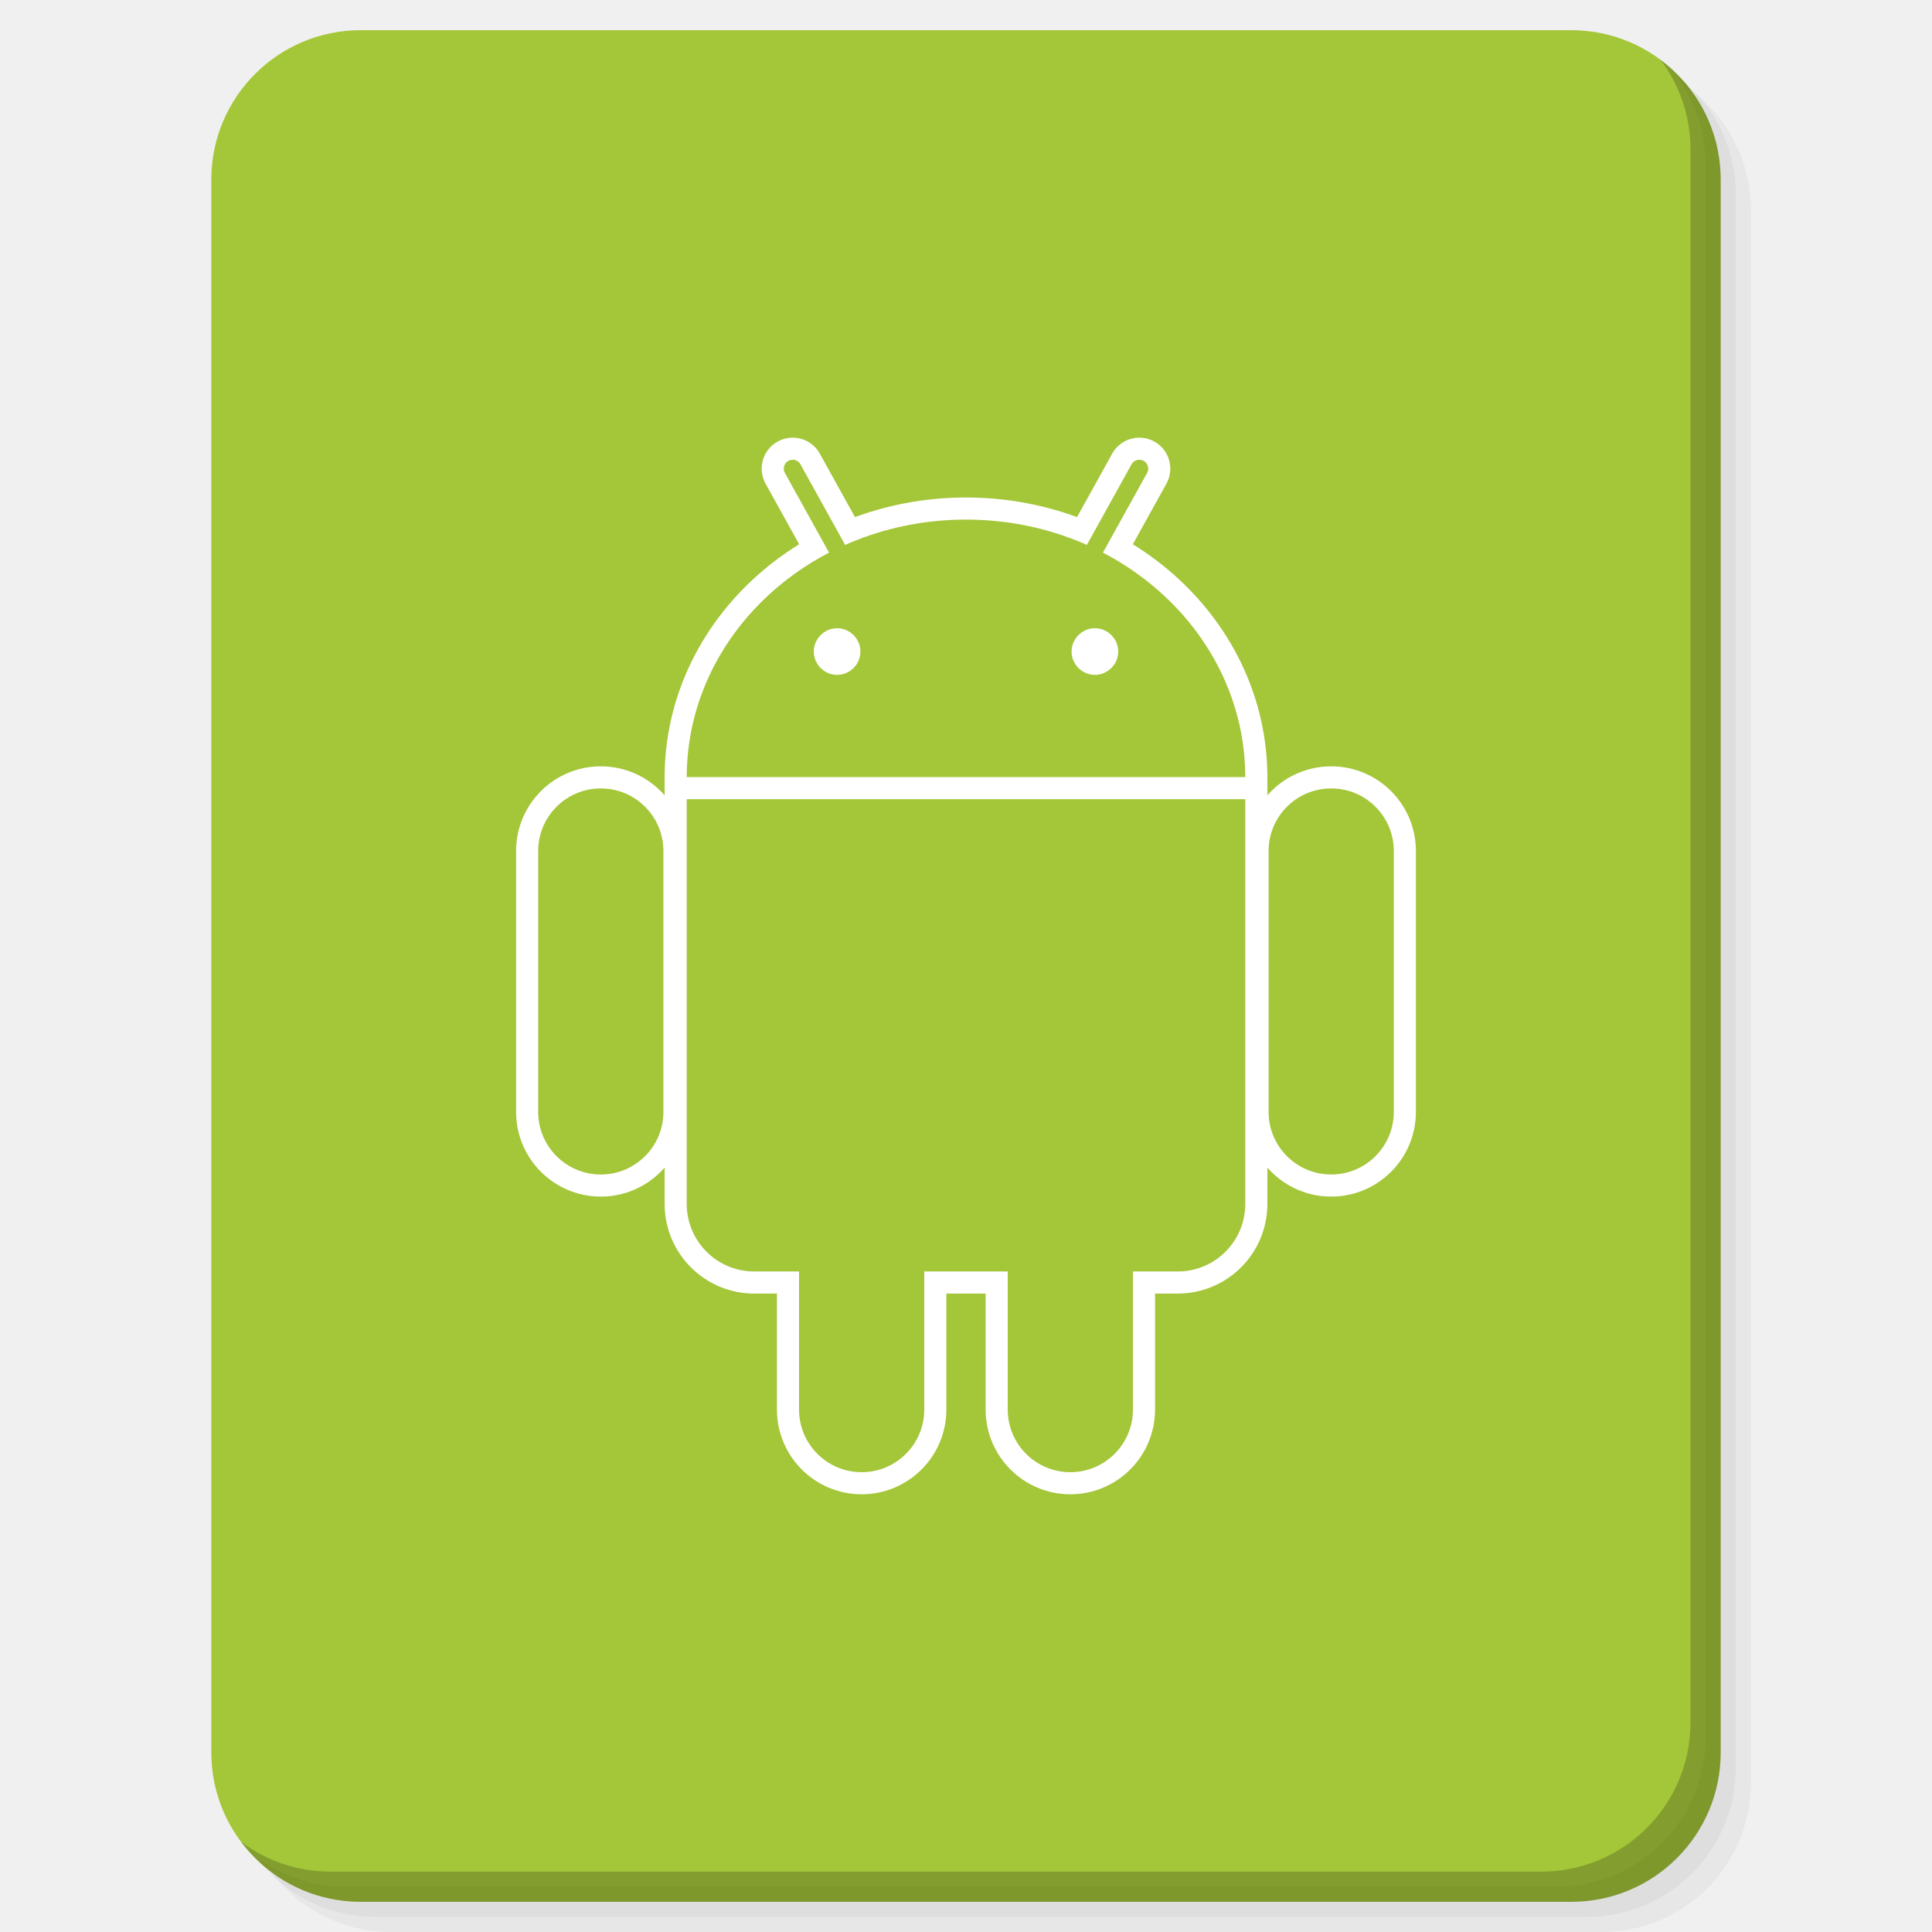
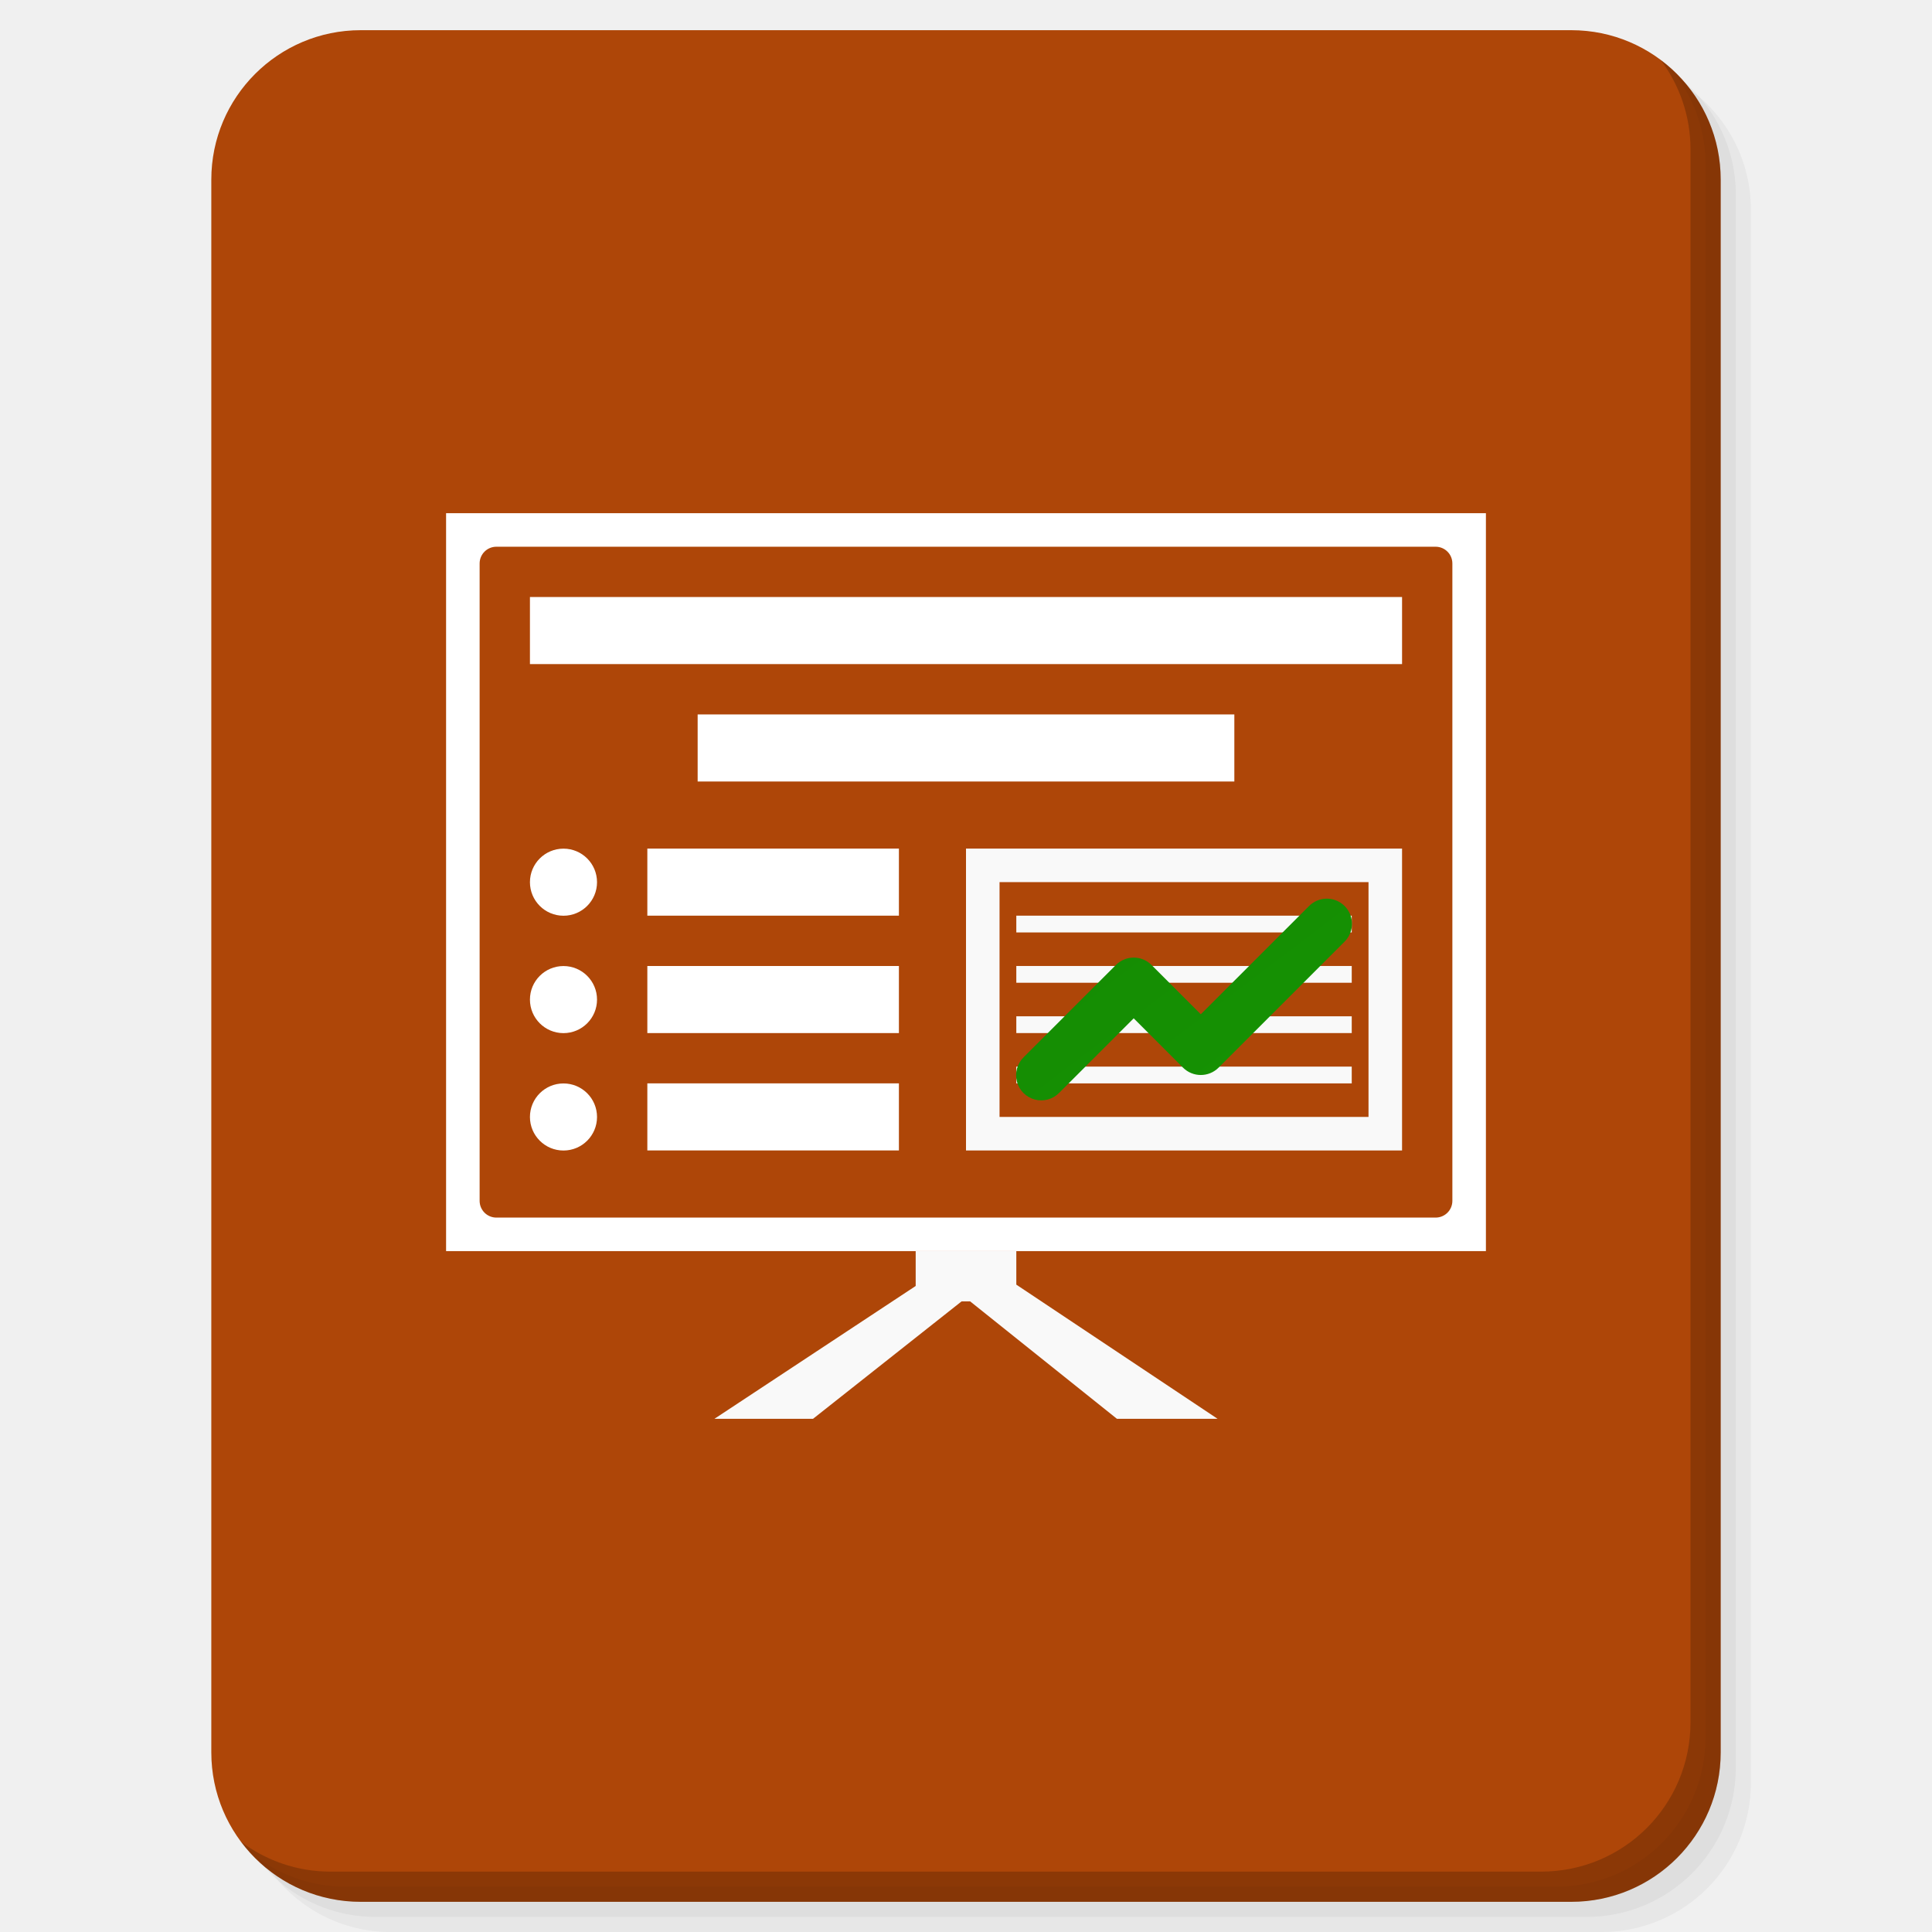
<svg xmlns="http://www.w3.org/2000/svg" xmlns:xlink="http://www.w3.org/1999/xlink" version="1.1" id="Layer_1" x="0px" y="0px" viewBox="0 0 256 256" enable-background="new 0 0 256 256" xml:space="preserve">
  <defs id="defs251">
    <clipPath id="b">
      <use width="100%" overflow="visible" xlink:href="#a" height="100%" id="use5" />
    </clipPath>
    <linearGradient x1="29.337" x2="81.837" y1="75.021" gradientUnits="userSpaceOnUse" y2="44.354" id="c">
      <stop id="stop10" offset="0" stop-opacity=".6" stop-color="#A52714" />
      <stop id="stop12" offset=".66" stop-opacity="0" stop-color="#A52714" />
    </linearGradient>
    <clipPath id="clipPath1232">
      <use width="100%" overflow="visible" xlink:href="#a" height="100%" id="use1230" />
    </clipPath>
    <clipPath id="clipPath1236">
      <use width="100%" overflow="visible" xlink:href="#a" height="100%" id="use1234" />
    </clipPath>
    <linearGradient x1="110.87" x2="52.538" y1="164.5" gradientUnits="userSpaceOnUse" y2="130.33" id="d">
      <stop id="stop23" offset="0" stop-opacity=".4" stop-color="#055524" />
      <stop id="stop25" offset=".33" stop-opacity="0" stop-color="#055524" />
    </linearGradient>
    <clipPath id="clipPath1244">
      <use width="100%" overflow="visible" xlink:href="#a" height="100%" id="use1242" />
    </clipPath>
    <clipPath id="clipPath1248">
      <use width="100%" overflow="visible" xlink:href="#a" height="100%" id="use1246" />
    </clipPath>
    <clipPath id="f">
      <use y="0" x="0" style="overflow:visible" id="use37" height="100%" xlink:href="#e" overflow="visible" width="100%" />
    </clipPath>
    <linearGradient x1="121.86" x2="136.55" y1="49.804" gradientUnits="userSpaceOnUse" y2="114.13" id="g">
      <stop id="stop42" offset="0" stop-opacity=".3" stop-color="#EA6100" />
      <stop id="stop44" offset=".66" stop-opacity="0" stop-color="#EA6100" />
    </linearGradient>
    <clipPath id="clipPath1258">
      <use width="100%" overflow="visible" xlink:href="#a" height="100%" id="use1256" />
    </clipPath>
    <clipPath id="clipPath1269">
      <use width="100%" overflow="visible" xlink:href="#a" height="100%" id="use1267" />
    </clipPath>
    <clipPath id="j">
      <use y="0" x="0" style="overflow:visible" id="use62" height="100%" xlink:href="#i" overflow="visible" width="100%" />
    </clipPath>
    <radialGradient id="l" gradientUnits="userSpaceOnUse" cy="55.948" cx="668.18" gradientTransform="translate(-576)" r="84.078">
      <stop stop-color="#3E2723" stop-opacity=".2" offset="0" id="stop73" />
      <stop stop-color="#3E2723" stop-opacity="0" offset="1" id="stop75" />
    </radialGradient>
    <clipPath id="clipPath1285">
      <use width="100%" overflow="visible" xlink:href="#a" height="100%" id="use1283" />
    </clipPath>
    <clipPath id="clipPath1289">
      <use width="100%" overflow="visible" xlink:href="#a" height="100%" id="use1287" />
    </clipPath>
    <clipPath id="n">
      <use y="0" x="0" style="overflow:visible" id="use83" height="100%" xlink:href="#m" overflow="visible" width="100%" />
    </clipPath>
    <radialGradient id="p" gradientUnits="userSpaceOnUse" cy="48.52" cx="597.88" gradientTransform="translate(-576)" r="78.044">
      <stop stop-color="#3E2723" stop-opacity=".2" offset="0" id="stop94" />
      <stop stop-color="#3E2723" stop-opacity="0" offset="1" id="stop96" />
    </radialGradient>
    <clipPath id="clipPath1305">
      <use width="100%" overflow="visible" xlink:href="#a" height="100%" id="use1303" />
    </clipPath>
    <radialGradient id="q" gradientUnits="userSpaceOnUse" cy="96.138" cx="671.84" gradientTransform="translate(-576)" r="87.87">
      <stop stop-color="#263238" stop-opacity=".2" offset="0" id="stop101" />
      <stop stop-color="#263238" stop-opacity="0" offset="1" id="stop103" />
    </radialGradient>
    <clipPath id="clipPath1312">
      <use width="100%" overflow="visible" xlink:href="#a" height="100%" id="use1310" />
    </clipPath>
    <clipPath id="clipPath1316">
      <use width="100%" overflow="visible" xlink:href="#a" height="100%" id="use1314" />
    </clipPath>
    <clipPath id="clipPath1320">
      <use width="100%" overflow="visible" xlink:href="#a" height="100%" id="use1318" />
    </clipPath>
    <clipPath id="clipPath1324">
      <use width="100%" overflow="visible" xlink:href="#a" height="100%" id="use1322" />
    </clipPath>
    <path d="m 8,184 h 83.77 l 38.88,-38.88 V 116 H 61.36 L 8,24.48 Z" id="e" />
    <path d="m 96,56 34.65,60 -38.88,68 H 184 V 56 Z" id="i" />
    <path d="M 21.97,8 V 48.34 L 61.36,116 96,56 h 88 V 8 Z" id="m" />
    <clipPath id="b-1">
      <use width="100%" overflow="visible" xlink:href="#a" height="100%" id="use5-7" />
    </clipPath>
    <clipPath id="clipPath1232-2">
      <use width="100%" overflow="visible" xlink:href="#a" height="100%" id="use1230-2" />
    </clipPath>
    <clipPath id="clipPath1236-6">
      <use width="100%" overflow="visible" xlink:href="#a" height="100%" id="use1234-1" />
    </clipPath>
    <clipPath id="clipPath1244-1">
      <use width="100%" overflow="visible" xlink:href="#a" height="100%" id="use1242-5" />
    </clipPath>
    <clipPath id="clipPath1248-9">
      <use width="100%" overflow="visible" xlink:href="#a" height="100%" id="use1246-4" />
    </clipPath>
    <clipPath id="f-9">
      <use y="0" x="0" style="overflow:visible" id="use37-0" height="100%" xlink:href="#e-8" overflow="visible" width="100%" />
    </clipPath>
    <clipPath id="clipPath1258-7">
      <use width="100%" overflow="visible" xlink:href="#a" height="100%" id="use1256-7" />
    </clipPath>
    <clipPath id="clipPath1269-1">
      <use width="100%" overflow="visible" xlink:href="#a" height="100%" id="use1267-1" />
    </clipPath>
    <clipPath id="j-5">
      <use y="0" x="0" style="overflow:visible" id="use62-9" height="100%" xlink:href="#i-5" overflow="visible" width="100%" />
    </clipPath>
    <radialGradient id="l-7" gradientUnits="userSpaceOnUse" cy="55.948" cx="668.18" gradientTransform="translate(-576)" r="84.078">
      <stop stop-color="#3E2723" stop-opacity=".2" offset="0" id="stop73-7" />
      <stop stop-color="#3E2723" stop-opacity="0" offset="1" id="stop75-6" />
    </radialGradient>
    <clipPath id="clipPath1285-7">
      <use width="100%" overflow="visible" xlink:href="#a" height="100%" id="use1283-3" />
    </clipPath>
    <clipPath id="clipPath1289-6">
      <use width="100%" overflow="visible" xlink:href="#a" height="100%" id="use1287-5" />
    </clipPath>
    <clipPath id="n-6">
      <use y="0" x="0" style="overflow:visible" id="use83-3" height="100%" xlink:href="#m-6" overflow="visible" width="100%" />
    </clipPath>
    <radialGradient id="p-9" gradientUnits="userSpaceOnUse" cy="48.52" cx="597.88" gradientTransform="translate(-576)" r="78.044">
      <stop stop-color="#3E2723" stop-opacity=".2" offset="0" id="stop94-4" />
      <stop stop-color="#3E2723" stop-opacity="0" offset="1" id="stop96-8" />
    </radialGradient>
    <clipPath id="clipPath1305-1">
      <use width="100%" overflow="visible" xlink:href="#a" height="100%" id="use1303-2" />
    </clipPath>
    <radialGradient id="q-9" gradientUnits="userSpaceOnUse" cy="96.138" cx="671.84" gradientTransform="translate(-576)" r="87.87">
      <stop stop-color="#263238" stop-opacity=".2" offset="0" id="stop101-3" />
      <stop stop-color="#263238" stop-opacity="0" offset="1" id="stop103-9" />
    </radialGradient>
    <clipPath id="clipPath1312-0">
      <use width="100%" overflow="visible" xlink:href="#a" height="100%" id="use1310-8" />
    </clipPath>
    <clipPath id="clipPath1316-8">
      <use width="100%" overflow="visible" xlink:href="#a" height="100%" id="use1314-5" />
    </clipPath>
    <clipPath id="clipPath1320-0">
      <use width="100%" overflow="visible" xlink:href="#a" height="100%" id="use1318-9" />
    </clipPath>
    <clipPath id="clipPath1324-6">
      <use width="100%" overflow="visible" xlink:href="#a" height="100%" id="use1322-3" />
    </clipPath>
    <path d="m 8,184 h 83.77 l 38.88,-38.88 V 116 H 61.36 L 8,24.48 Z" id="e-8" />
    <path d="m 96,56 34.65,60 -38.88,68 H 184 V 56 Z" id="i-5" />
    <path d="M 21.97,8 V 48.34 L 61.36,116 96,56 h 88 V 8 Z" id="m-6" />
    <radialGradient id="r" gradientUnits="userSpaceOnUse" cy="32.014" cx="34.286" gradientTransform="translate(-23.07961,-106.2699)" r="176.75">
      <stop stop-color="#fff" stop-opacity=".1" offset="0" id="stop130" />
      <stop stop-color="#fff" stop-opacity="0" offset="1" id="stop132" />
    </radialGradient>
    <clipPath id="b-0">
      <use y="0" x="0" style="overflow:visible" width="100%" overflow="visible" xlink:href="#a" height="100%" id="use5-5" />
    </clipPath>
    <clipPath id="clipPath963">
      <use y="0" x="0" style="overflow:visible" width="100%" overflow="visible" xlink:href="#a" height="100%" id="use961" />
    </clipPath>
    <clipPath id="clipPath967">
      <use y="0" x="0" style="overflow:visible" width="100%" overflow="visible" xlink:href="#a" height="100%" id="use965" />
    </clipPath>
    <radialGradient id="q-94" gradientUnits="userSpaceOnUse" cy="96.138" cx="671.84" gradientTransform="translate(-576)" r="87.87">
      <stop stop-color="#263238" stop-opacity=".2" offset="0" id="stop101-6" />
      <stop stop-color="#263238" stop-opacity="0" offset="1" id="stop103-92" />
    </radialGradient>
    <clipPath id="clipPath974">
      <use y="0" x="0" style="overflow:visible" width="100%" overflow="visible" xlink:href="#a" height="100%" id="use972" />
    </clipPath>
    <radialGradient id="p-2" gradientUnits="userSpaceOnUse" cy="48.52" cx="597.88" gradientTransform="translate(-576)" r="78.044">
      <stop stop-color="#3E2723" stop-opacity=".2" offset="0" id="stop94-47" />
      <stop stop-color="#3E2723" stop-opacity="0" offset="1" id="stop96-7" />
    </radialGradient>
    <clipPath id="clipPath981">
      <use y="0" x="0" style="overflow:visible" width="100%" overflow="visible" xlink:href="#a" height="100%" id="use979" />
    </clipPath>
    <clipPath id="clipPath985">
      <use y="0" x="0" style="overflow:visible" width="100%" overflow="visible" xlink:href="#a" height="100%" id="use983" />
    </clipPath>
    <clipPath id="n-5">
      <use width="100%" overflow="visible" xlink:href="#m-0" height="100%" id="use83-4" style="overflow:visible" x="0" y="0" />
    </clipPath>
    <radialGradient id="l-2" gradientUnits="userSpaceOnUse" cy="55.948" cx="668.18" gradientTransform="translate(-576)" r="84.078">
      <stop stop-color="#3E2723" stop-opacity=".2" offset="0" id="stop73-8" />
      <stop stop-color="#3E2723" stop-opacity="0" offset="1" id="stop75-9" />
    </radialGradient>
    <clipPath id="clipPath997">
      <use y="0" x="0" style="overflow:visible" width="100%" overflow="visible" xlink:href="#a" height="100%" id="use995" />
    </clipPath>
    <clipPath id="clipPath1001">
      <use y="0" x="0" style="overflow:visible" width="100%" overflow="visible" xlink:href="#a" height="100%" id="use999" />
    </clipPath>
    <clipPath id="j-3">
      <use width="100%" overflow="visible" xlink:href="#i-1" height="100%" id="use62-6" style="overflow:visible" x="0" y="0" />
    </clipPath>
    <clipPath id="clipPath1010">
      <use y="0" x="0" style="overflow:visible" width="100%" overflow="visible" xlink:href="#a" height="100%" id="use1008" />
    </clipPath>
    <clipPath id="clipPath1017">
      <use y="0" x="0" style="overflow:visible" width="100%" overflow="visible" xlink:href="#a" height="100%" id="use1015" />
    </clipPath>
    <clipPath id="f-0">
      <use width="100%" overflow="visible" xlink:href="#e-1" height="100%" id="use37-5" style="overflow:visible" x="0" y="0" />
    </clipPath>
    <clipPath id="clipPath1029">
      <use y="0" x="0" style="overflow:visible" width="100%" overflow="visible" xlink:href="#a" height="100%" id="use1027" />
    </clipPath>
    <clipPath id="clipPath1033">
      <use y="0" x="0" style="overflow:visible" width="100%" overflow="visible" xlink:href="#a" height="100%" id="use1031" />
    </clipPath>
    <clipPath id="clipPath1043">
      <use y="0" x="0" style="overflow:visible" width="100%" overflow="visible" xlink:href="#a" height="100%" id="use1041" />
    </clipPath>
    <clipPath id="clipPath1047">
      <use y="0" x="0" style="overflow:visible" width="100%" overflow="visible" xlink:href="#a" height="100%" id="use1045" />
    </clipPath>
    <path id="e-1" d="m 8,184 h 83.77 l 38.88,-38.88 V 116 H 61.36 L 8,24.48 Z" />
    <path id="i-1" d="m 96,56 34.65,60 -38.88,68 H 184 V 56 Z" />
    <path id="m-0" d="M 21.97,8 V 48.34 L 61.36,116 96,56 h 88 V 8 Z" />
    <circle r="88" cx="96" cy="96" id="a" />
    <path d="m8 184h83.77l38.88-38.88v-29.12h-69.29l-53.36-91.52z" id="e-6" />
    <path d="m96 56l34.65 60-38.88 68h92.23v-128z" id="i-2" />
    <path d="m21.97 8v40.34l39.39 67.66 34.64-60h88v-48z" id="m-8" />
    <defs id="defs1820">
      <path d="M 21.97,8 V 48.34 L 61.36,116 96,56 h 88 V 8 Z" id="path1928" />
    </defs>
    <clipPath id="n-7">
      <use id="use1822" height="100%" xlink:href="#m-8" overflow="visible" width="100%" style="overflow:visible" x="0" y="0" />
    </clipPath>
    <defs id="defs1799">
      <path d="m 96,56 34.65,60 -38.88,68 H 184 V 56 Z" id="path1918" />
    </defs>
    <clipPath id="j-6">
      <use id="use1801" height="100%" xlink:href="#i-2" overflow="visible" width="100%" style="overflow:visible" x="0" y="0" />
    </clipPath>
    <defs id="defs1774">
      <path d="m 8,184 h 83.77 l 38.88,-38.88 V 116 H 61.36 L 8,24.48 Z" id="path1902" />
    </defs>
    <clipPath id="f-06">
      <use id="use1776" height="100%" xlink:href="#e-6" overflow="visible" width="100%" style="overflow:visible" x="0" y="0" />
    </clipPath>
    <linearGradient x1="110.87" x2="52.538" y1="164.5" gradientUnits="userSpaceOnUse" y2="130.33" id="linearGradient1897">
      <stop id="stop1762" offset="0" stop-opacity=".4" stop-color="#055524" />
      <stop id="stop1764" offset=".33" stop-opacity="0" stop-color="#055524" />
    </linearGradient>
    <linearGradient x1="29.337" x2="81.837" y1="75.021" gradientUnits="userSpaceOnUse" y2="44.354" id="linearGradient1889">
      <stop id="stop1749" offset="0" stop-opacity=".6" stop-color="#A52714" />
      <stop id="stop1751" offset=".66" stop-opacity="0" stop-color="#A52714" />
    </linearGradient>
    <linearGradient id="linearGradient1910" y2="114.13" gradientUnits="userSpaceOnUse" y1="49.804" x2="136.55" x1="121.86">
      <stop stop-color="#EA6100" stop-opacity=".3" offset="0" id="stop1781" />
      <stop stop-color="#EA6100" stop-opacity="0" offset=".66" id="stop1783" />
    </linearGradient>
    <clipPath id="b-3">
      <use y="0" x="0" style="overflow:visible" width="100%" overflow="visible" xlink:href="#a" height="100%" id="use5-1" />
    </clipPath>
    <clipPath id="clipPath1024">
      <use y="0" x="0" style="overflow:visible" width="100%" overflow="visible" xlink:href="#a" height="100%" id="use1022" />
    </clipPath>
    <clipPath id="clipPath1028">
      <use y="0" x="0" style="overflow:visible" width="100%" overflow="visible" xlink:href="#a" height="100%" id="use1026" />
    </clipPath>
    <clipPath id="clipPath1035">
      <use y="0" x="0" style="overflow:visible" width="100%" overflow="visible" xlink:href="#a" height="100%" id="use1033" />
    </clipPath>
    <clipPath id="clipPath1039">
      <use y="0" x="0" style="overflow:visible" width="100%" overflow="visible" xlink:href="#a" height="100%" id="use1037" />
    </clipPath>
    <clipPath id="f-6">
      <use y="0" x="0" style="overflow:visible" id="use37-8" height="100%" xlink:href="#e-61" overflow="visible" width="100%" />
    </clipPath>
    <clipPath id="clipPath1048">
      <use y="0" x="0" style="overflow:visible" width="100%" overflow="visible" xlink:href="#a" height="100%" id="use1046" />
    </clipPath>
    <clipPath id="clipPath1058">
      <use y="0" x="0" style="overflow:visible" width="100%" overflow="visible" xlink:href="#a" height="100%" id="use1056" />
    </clipPath>
    <clipPath id="j-66">
      <use y="0" x="0" style="overflow:visible" id="use62-4" height="100%" xlink:href="#i-59" overflow="visible" width="100%" />
    </clipPath>
    <radialGradient id="l-9" gradientUnits="userSpaceOnUse" cy="55.948" cx="668.18" gradientTransform="translate(-576)" r="84.078">
      <stop stop-color="#3E2723" stop-opacity=".2" offset="0" id="stop73-5" />
      <stop stop-color="#3E2723" stop-opacity="0" offset="1" id="stop75-0" />
    </radialGradient>
    <clipPath id="clipPath1073">
      <use y="0" x="0" style="overflow:visible" width="100%" overflow="visible" xlink:href="#a" height="100%" id="use1071" />
    </clipPath>
    <clipPath id="clipPath1077">
      <use y="0" x="0" style="overflow:visible" width="100%" overflow="visible" xlink:href="#a" height="100%" id="use1075" />
    </clipPath>
    <clipPath id="n-4">
      <use y="0" x="0" style="overflow:visible" id="use83-8" height="100%" xlink:href="#m-4" overflow="visible" width="100%" />
    </clipPath>
    <radialGradient id="p-7" gradientUnits="userSpaceOnUse" cy="48.52" cx="597.88" gradientTransform="translate(-576)" r="78.044">
      <stop stop-color="#3E2723" stop-opacity=".2" offset="0" id="stop94-1" />
      <stop stop-color="#3E2723" stop-opacity="0" offset="1" id="stop96-72" />
    </radialGradient>
    <clipPath id="clipPath1092">
      <use y="0" x="0" style="overflow:visible" width="100%" overflow="visible" xlink:href="#a" height="100%" id="use1090" />
    </clipPath>
    <radialGradient id="q-7" gradientUnits="userSpaceOnUse" cy="96.138" cx="671.84" gradientTransform="translate(-576)" r="87.87">
      <stop stop-color="#263238" stop-opacity=".2" offset="0" id="stop101-2" />
      <stop stop-color="#263238" stop-opacity="0" offset="1" id="stop103-2" />
    </radialGradient>
    <clipPath id="clipPath1099">
      <use y="0" x="0" style="overflow:visible" width="100%" overflow="visible" xlink:href="#a" height="100%" id="use1097" />
    </clipPath>
    <clipPath id="clipPath1103">
      <use y="0" x="0" style="overflow:visible" width="100%" overflow="visible" xlink:href="#a" height="100%" id="use1101" />
    </clipPath>
    <clipPath id="clipPath1107">
      <use y="0" x="0" style="overflow:visible" width="100%" overflow="visible" xlink:href="#a" height="100%" id="use1105" />
    </clipPath>
    <clipPath id="clipPath1111">
      <use y="0" x="0" style="overflow:visible" width="100%" overflow="visible" xlink:href="#a" height="100%" id="use1109" />
    </clipPath>
    <radialGradient id="r-6" gradientUnits="userSpaceOnUse" cy="32.014" cx="34.286" gradientTransform="translate(-7,-7)" r="176.75">
      <stop stop-color="#fff" stop-opacity=".1" offset="0" id="stop130-1" />
      <stop stop-color="#fff" stop-opacity="0" offset="1" id="stop132-0" />
    </radialGradient>
    <path d="m 8,184 h 83.77 l 38.88,-38.88 V 116 H 61.36 L 8,24.48 Z" id="e-61" />
    <path d="m 96,56 34.65,60 -38.88,68 H 184 V 56 Z" id="i-59" />
    <path d="M 21.97,8 V 48.34 L 61.36,116 96,56 h 88 V 8 Z" id="m-4" />
    <clipPath id="b-9">
      <use y="0" x="0" style="overflow:visible" width="100%" overflow="visible" xlink:href="#a" height="100%" id="use5-0" />
    </clipPath>
    <clipPath id="clipPath1024-7">
      <use y="0" x="0" style="overflow:visible" width="100%" overflow="visible" xlink:href="#a" height="100%" id="use1022-7" />
    </clipPath>
    <clipPath id="clipPath1028-1">
      <use y="0" x="0" style="overflow:visible" width="100%" overflow="visible" xlink:href="#a" height="100%" id="use1026-1" />
    </clipPath>
    <clipPath id="clipPath1035-7">
      <use y="0" x="0" style="overflow:visible" width="100%" overflow="visible" xlink:href="#a" height="100%" id="use1033-7" />
    </clipPath>
    <clipPath id="clipPath1039-6">
      <use y="0" x="0" style="overflow:visible" width="100%" overflow="visible" xlink:href="#a" height="100%" id="use1037-7" />
    </clipPath>
    <clipPath id="f-3">
      <use y="0" x="0" style="overflow:visible" id="use37-6" height="100%" xlink:href="#e-9" overflow="visible" width="100%" />
    </clipPath>
    <clipPath id="clipPath1048-3">
      <use y="0" x="0" style="overflow:visible" width="100%" overflow="visible" xlink:href="#a" height="100%" id="use1046-9" />
    </clipPath>
    <clipPath id="clipPath1058-4">
      <use y="0" x="0" style="overflow:visible" width="100%" overflow="visible" xlink:href="#a" height="100%" id="use1056-8" />
    </clipPath>
    <clipPath id="j-1">
      <use y="0" x="0" style="overflow:visible" id="use62-2" height="100%" xlink:href="#i-6" overflow="visible" width="100%" />
    </clipPath>
    <radialGradient id="l-93" gradientUnits="userSpaceOnUse" cy="55.948" cx="668.18" gradientTransform="translate(-576)" r="84.078">
      <stop stop-color="#3E2723" stop-opacity=".2" offset="0" id="stop73-9" />
      <stop stop-color="#3E2723" stop-opacity="0" offset="1" id="stop75-08" />
    </radialGradient>
    <clipPath id="clipPath1073-8">
      <use y="0" x="0" style="overflow:visible" width="100%" overflow="visible" xlink:href="#a" height="100%" id="use1071-5" />
    </clipPath>
    <clipPath id="clipPath1077-0">
      <use y="0" x="0" style="overflow:visible" width="100%" overflow="visible" xlink:href="#a" height="100%" id="use1075-9" />
    </clipPath>
    <clipPath id="n-63">
      <use y="0" x="0" style="overflow:visible" id="use83-85" height="100%" xlink:href="#m-2" overflow="visible" width="100%" />
    </clipPath>
    <radialGradient id="p-6" gradientUnits="userSpaceOnUse" cy="48.52" cx="597.88" gradientTransform="translate(-576)" r="78.044">
      <stop stop-color="#3E2723" stop-opacity=".2" offset="0" id="stop94-11" />
      <stop stop-color="#3E2723" stop-opacity="0" offset="1" id="stop96-5" />
    </radialGradient>
    <clipPath id="clipPath1092-9">
      <use y="0" x="0" style="overflow:visible" width="100%" overflow="visible" xlink:href="#a" height="100%" id="use1090-8" />
    </clipPath>
    <radialGradient id="q-4" gradientUnits="userSpaceOnUse" cy="96.138" cx="671.84" gradientTransform="translate(-576)" r="87.87">
      <stop stop-color="#263238" stop-opacity=".2" offset="0" id="stop101-8" />
      <stop stop-color="#263238" stop-opacity="0" offset="1" id="stop103-1" />
    </radialGradient>
    <clipPath id="clipPath1099-0">
      <use y="0" x="0" style="overflow:visible" width="100%" overflow="visible" xlink:href="#a" height="100%" id="use1097-3" />
    </clipPath>
    <clipPath id="clipPath1103-0">
      <use y="0" x="0" style="overflow:visible" width="100%" overflow="visible" xlink:href="#a" height="100%" id="use1101-4" />
    </clipPath>
    <clipPath id="clipPath1107-4">
      <use y="0" x="0" style="overflow:visible" width="100%" overflow="visible" xlink:href="#a" height="100%" id="use1105-4" />
    </clipPath>
    <clipPath id="clipPath1111-4">
      <use y="0" x="0" style="overflow:visible" width="100%" overflow="visible" xlink:href="#a" height="100%" id="use1109-7" />
    </clipPath>
    <radialGradient id="r-63" gradientUnits="userSpaceOnUse" cy="32.014" cx="34.286" gradientTransform="translate(-7,-7)" r="176.75">
      <stop stop-color="#fff" stop-opacity=".1" offset="0" id="stop130-17" />
      <stop stop-color="#fff" stop-opacity="0" offset="1" id="stop132-5" />
    </radialGradient>
    <path d="m 8,184 h 83.77 l 38.88,-38.88 V 116 H 61.36 L 8,24.48 Z" id="e-9" />
    <path d="m 96,56 34.65,60 -38.88,68 H 184 V 56 Z" id="i-6" />
    <path d="M 21.97,8 V 48.34 L 61.36,116 96,56 h 88 V 8 Z" id="m-2" />
    <filter y="-0.25" height="1.5" style="color-interpolation-filters:sRGB;" id="filter1161">
      <feGaussianBlur stdDeviation="5" result="result6" id="feGaussianBlur1151" />
      <feComposite result="result8" in="SourceGraphic" operator="atop" in2="result6" id="feComposite1153" />
      <feComposite result="result9" operator="over" in2="SourceAlpha" in="result8" id="feComposite1155" />
      <feColorMatrix values="1 0 0 0 0 0 1 0 0 0 0 0 1 0 0 0 0 0 1 0 " result="result10" id="feColorMatrix1157" />
      <feBlend in="result10" mode="normal" in2="result6" id="feBlend1159" />
    </filter>
    <filter style="color-interpolation-filters:sRGB;" id="filter1179">
      <feMorphology result="result1" in="SourceAlpha" operator="dilate" radius="3.6" id="feMorphology1167" />
      <feGaussianBlur stdDeviation="3.6" in="result1" result="result0" id="feGaussianBlur1169" />
      <feDiffuseLighting surfaceScale="-5" id="feDiffuseLighting1173">
        <feDistantLight elevation="45" azimuth="225" id="feDistantLight1171" />
      </feDiffuseLighting>
      <feComposite in2="result0" operator="in" result="result91" id="feComposite1175" />
      <feComposite in="SourceGraphic" in2="result91" id="feComposite1177" />
    </filter>
    <clipPath clipPathUnits="userSpaceOnUse" id="clipPath1201">
      <rect style="display:inline;fill:#d38d5f;fill-opacity:1;stroke:none;stroke-width:3.159;stroke-linecap:butt;stroke-linejoin:bevel;stroke-miterlimit:4;stroke-dasharray:none;stroke-opacity:1;paint-order:fill markers stroke" id="rect1203" width="200" height="240" x="-219.5" y="-92.5" ry="19.5" transform="scale(-1)" />
    </clipPath>
    <clipPath clipPathUnits="userSpaceOnUse" id="clipPath1201-3">
      <rect style="display:inline;fill:#d38d5f;fill-opacity:1;stroke:none;stroke-width:3.159;stroke-linecap:butt;stroke-linejoin:bevel;stroke-miterlimit:4;stroke-dasharray:none;stroke-opacity:1;paint-order:fill markers stroke" id="rect1203-6" width="200" height="240" x="-219.5" y="-92.5" ry="19.5" transform="scale(-1)" />
    </clipPath>
    <filter style="color-interpolation-filters:sRGB" id="filter1179-7">
      <feMorphology result="result1" in="SourceAlpha" operator="dilate" radius="3.6" id="feMorphology1167-5" />
      <feGaussianBlur stdDeviation="3.6" in="result1" result="result0" id="feGaussianBlur1169-3" />
      <feDiffuseLighting surfaceScale="-5" id="feDiffuseLighting1173-5">
        <feDistantLight elevation="45" azimuth="225" id="feDistantLight1171-6" />
      </feDiffuseLighting>
      <feComposite in2="result0" operator="in" result="result91" id="feComposite1175-2" />
      <feComposite in="SourceGraphic" in2="result91" id="feComposite1177-9" />
    </filter>
    <clipPath clipPathUnits="userSpaceOnUse" id="clipPath1201-3-3">
      <rect style="display:inline;fill:#d38d5f;fill-opacity:1;stroke:none;stroke-width:3.159;stroke-linecap:butt;stroke-linejoin:bevel;stroke-miterlimit:4;stroke-dasharray:none;stroke-opacity:1;paint-order:fill markers stroke" id="rect1203-6-6" width="200" height="240" x="-219.5" y="-92.5" ry="19.5" transform="scale(-1)" />
    </clipPath>
    <clipPath clipPathUnits="userSpaceOnUse" id="clipPath1201-3-36">
      <rect style="display:inline;fill:#d38d5f;fill-opacity:1;stroke:none;stroke-width:3.159;stroke-linecap:butt;stroke-linejoin:bevel;stroke-miterlimit:4;stroke-dasharray:none;stroke-opacity:1;paint-order:fill markers stroke" id="rect1203-6-7" width="200" height="240" x="-219.5" y="-92.5" ry="19.5" transform="scale(-1)" />
    </clipPath>
    <clipPath clipPathUnits="userSpaceOnUse" id="clipPath1201-3-36-3">
      <rect style="display:inline;fill:#d38d5f;fill-opacity:1;stroke:none;stroke-width:3.159;stroke-linecap:butt;stroke-linejoin:bevel;stroke-miterlimit:4;stroke-dasharray:none;stroke-opacity:1;paint-order:fill markers stroke" id="rect1203-6-7-5" width="200" height="240" x="-219.5" y="-92.5" ry="19.5" transform="scale(-1)" />
    </clipPath>
    <clipPath clipPathUnits="userSpaceOnUse" id="clipPath1201-3-6">
      <rect style="display:inline;fill:#d38d5f;fill-opacity:1;stroke:none;stroke-width:3.159;stroke-linecap:butt;stroke-linejoin:bevel;stroke-miterlimit:4;stroke-dasharray:none;stroke-opacity:1;paint-order:fill markers stroke" id="rect1203-6-2" width="200" height="240" x="-219.5" y="-92.5" ry="19.5" transform="scale(-1)" />
    </clipPath>
    <clipPath clipPathUnits="userSpaceOnUse" id="clipPath1201-36">
      <rect style="display:inline;fill:#d38d5f;fill-opacity:1;stroke:none;stroke-width:3.159;stroke-linecap:butt;stroke-linejoin:bevel;stroke-miterlimit:4;stroke-dasharray:none;stroke-opacity:1;paint-order:fill markers stroke" id="rect1203-0" width="200" height="240" x="-219.5" y="-92.5" ry="19.5" transform="scale(-1)" />
    </clipPath>
    <filter style="color-interpolation-filters:sRGB" id="filter1179-6">
      <feMorphology result="result1" in="SourceAlpha" operator="dilate" radius="3.6" id="feMorphology1167-2" />
      <feGaussianBlur stdDeviation="3.6" in="result1" result="result0" id="feGaussianBlur1169-6" />
      <feDiffuseLighting surfaceScale="-5" id="feDiffuseLighting1173-1">
        <feDistantLight elevation="45" azimuth="225" id="feDistantLight1171-8" />
      </feDiffuseLighting>
      <feComposite in2="result0" operator="in" result="result91" id="feComposite1175-7" />
      <feComposite in="SourceGraphic" in2="result91" id="feComposite1177-92" />
    </filter>
+     <linearGradient id="a-6" gradientUnits="userSpaceOnUse" x1="108.001" x2="20.001" y1="122" y2="6" gradientTransform="matrix(2.580645,0,0,2.580645,-516.5841,-67.61039)">
+       <stop offset="0" stop-color="#18a303" id="stop2-2" />
+       <stop offset="1" stop-color="#106802" id="stop4-9" />
+     </linearGradient>
+     <clipPath clipPathUnits="userSpaceOnUse" id="clipPath1201-367">
+       <rect style="display:inline;fill:#d38d5f;fill-opacity:1;stroke:none;stroke-width:3.159;stroke-linecap:butt;stroke-linejoin:bevel;stroke-miterlimit:4;stroke-dasharray:none;stroke-opacity:1;paint-order:fill markers stroke" id="rect1203-5" width="200" height="240" x="-219.5" y="-92.5" ry="19.5" transform="scale(-1)" />
+     </clipPath>
+     <filter style="color-interpolation-filters:sRGB" id="filter1179-3">
+       <feMorphology result="result1" in="SourceAlpha" operator="dilate" radius="3.6" id="feMorphology1167-56" />
+       <feGaussianBlur stdDeviation="3.6" in="result1" result="result0" id="feGaussianBlur1169-2" />
+       <feDiffuseLighting surfaceScale="-5" id="feDiffuseLighting1173-9">
+         <feDistantLight elevation="45" azimuth="225" id="feDistantLight1171-1" />
+       </feDiffuseLighting>
+       <feComposite in2="result0" operator="in" result="result91" id="feComposite1175-27" />
+       <feComposite in="SourceGraphic" in2="result91" id="feComposite1177-0" />
+     </filter>
  </defs>
  <g id="layer2" style="display:inline">
-     <rect style="display:inline;opacity:1;fill:#a4c639;fill-opacity:1;fill-rule:nonzero;stroke:none;stroke-width:0.527;stroke-linecap:butt;stroke-linejoin:bevel;stroke-miterlimit:4;stroke-dasharray:none;stroke-opacity:1;paint-order:fill markers stroke" id="rect1200-2-7" width="200" height="248" x="28" y="4" ry="19.799" />
+     <rect style="display:inline;opacity:1;fill:#ae4608;fill-opacity:1;fill-rule:nonzero;stroke:none;stroke-width:0.527;stroke-linecap:butt;stroke-linejoin:bevel;stroke-miterlimit:4;stroke-dasharray:none;stroke-opacity:1;paint-order:fill markers stroke" id="rect1200-2-7" width="200" height="248" x="28" y="4" ry="19.799" />
  </g>
  <g id="layer1" style="display:inline">
-     <g transform="matrix(0.4066484,0,0,0.4066484,128,86.33435)" id="g857">
-       <g style="fill:#a4c639" id="g17">
-         <use height="100%" width="100%" y="0" x="0" style="stroke:#ffffff;stroke-width:14.4" id="use2" xlink:href="#b-7" />
-         <use height="100%" width="100%" y="0" x="0" id="use4" transform="scale(-1,1)" xlink:href="#a-3" />
-         <g style="stroke:#ffffff;stroke-width:7.2" id="a-3">
-           <rect id="rect6" x="14" y="-86" width="13" height="86" transform="rotate(29)" rx="6.5" />
-           <rect x="-143" y="41" width="48" height="133" rx="24" id="c-6" />
-           <use height="100%" width="100%" id="use9" xlink:href="#c-6" x="85" y="97" />
-         </g>
-         <g id="b-7">
-           <ellipse cx="0" id="ellipse12" ry="84" rx="91" cy="41" />
-           <rect id="rect14" x="-91" y="20" width="182" height="182" rx="22" />
-         </g>
-       </g>
-       <g style="fill:#ffffff;stroke:#ffffff;stroke-width:7.2" id="g25">
-         <path id="path19" d="M -95,44.5 H 95" />
-         <circle cy="0" id="circle21" r="4" cx="-42" />
-         <circle cy="0" id="circle23" r="4" cx="42" />
-       </g>
+     <g style="display:inline" id="g1187" transform="matrix(0.8611422,0,0,0.8611422,432.8443,3.995518)">
+       <path id="path35" d="m -361.742,187.868 v 5.368 l -30.968,20.439 h 15.171 l 22.853,-18.065 h 1.331 l 22.581,18.065 h 15.484 l -30.968,-20.645 v -5.161 z" style="display:inline;fill:#f9f9f9;stroke-width:2.581" />
+       <path id="path37" d="M -434,74.325 V 187.873 h 160 V 74.325 Z m 7.742,5.161 h 144.516 c 1.43,0 2.581,1.151 2.581,2.581 v 98.065 c 0,1.43 -1.151,2.581 -2.581,2.581 h -144.516 c -1.43,0 -2.581,-1.151 -2.581,-2.581 V 82.067 c 0,-1.43 1.151,-2.581 2.581,-2.581 z m 5.161,7.737 v 10.323 h 134.194 V 87.223 Z m 25.806,18.065 v 10.323 h 82.581 V 105.288 Z m -7.742,20.645 v 10.323 h 38.71 v -10.323 z m -12.903,0.01 c -2.851,0 -5.161,2.311 -5.161,5.161 0,2.851 2.311,5.161 5.161,5.161 2.85,0 5.161,-2.311 5.161,-5.161 0,-2.85 -2.311,-5.161 -5.161,-5.161 z m 12.903,18.054 v 10.323 h 38.71 V 143.998 Z m -12.903,0.01 c -2.851,-1e-5 -5.161,2.311 -5.161,5.161 0,2.85 2.311,5.161 5.161,5.161 2.85,0 5.161,-2.311 5.161,-5.161 0,-2.851 -2.311,-5.161 -5.161,-5.161 z m 12.903,18.054 v 10.323 h 38.71 v -10.323 z m -12.903,0.01 c -2.851,-10e-6 -5.161,2.311 -5.161,5.161 0,2.85 2.311,5.161 5.161,5.161 2.85,0 5.161,-2.311 5.161,-5.161 0,-2.851 -2.311,-5.161 -5.161,-5.161 z" style="display:inline;fill:#ffffff;stroke-width:2.581" />
+       <path id="path41" d="m -354,125.933 v 46.452 h 67.097 v -46.452 z m 5.161,5.161 h 56.774 v 36.129 h -56.774 z m 2.581,5.161 v 2.581 h 51.613 v -2.581 z m 0,7.742 v 2.581 h 51.613 v -2.581 z m 0,7.742 v 2.581 h 51.613 v -2.581 z m 0,7.742 v 2.581 h 51.613 v -2.581 z" style="display:inline;fill:#f9f9f9;stroke-width:2.581" />
+       <path id="path43" d="m -298.592,133.64 a 3.871,3.871 0 0 0 -2.661,1.169 l -16.618,16.618 -7.586,-7.586 a 3.871,3.871 0 0 0 -5.474,0 l -14.194,14.194 a 3.871,3.871 0 1 0 5.474,5.474 l 11.457,-11.457 7.586,7.586 a 3.871,3.871 0 0 0 5.474,0 l 19.355,-19.355 a 3.871,3.871 0 0 0 -2.813,-6.643 z" style="display:inline;fill:url(#a-6);stroke-width:2.581" />
    </g>
  </g>
  <g id="layer6" style="display:inline">
    <path style="display:inline;opacity:0.2;fill:#000000;fill-opacity:0.2;fill-rule:nonzero;stroke:none;stroke-width:0.527;stroke-linecap:butt;stroke-linejoin:bevel;stroke-miterlimit:4;stroke-dasharray:none;stroke-opacity:1;paint-order:fill markers stroke" d="M 222.053,9.947 C 224.522,13.25 226,17.34 226,21.799 V 230.201 C 226,241.17 217.17,250 206.201,250 H 45.799 C 41.34,250 37.25,248.522 33.947,246.053 37.552,250.874 43.289,254 49.799,254 H 210.201 C 221.17,254 230,245.17 230,234.201 V 25.799 c 0,-6.51 -3.126,-12.247 -7.947,-15.852 z" id="rect1200" />
    <path style="display:inline;opacity:1;fill:#000000;fill-opacity:0.2;fill-rule:nonzero;stroke:none;stroke-width:0.527;stroke-linecap:butt;stroke-linejoin:bevel;stroke-miterlimit:4;stroke-dasharray:none;stroke-opacity:1;paint-order:fill markers stroke" d="m 220.053,7.947 c 2.469,3.303 3.947,7.393 3.947,11.852 V 228.201 C 224,239.17 215.17,248 204.201,248 H 43.799 c -4.459,0 -8.549,-1.478 -11.852,-3.947 3.605,4.822 9.342,7.947 15.852,7.947 H 208.201 C 219.17,252 228,243.17 228,232.201 V 23.799 c 0,-6.51 -3.126,-12.247 -7.947,-15.852 z" id="rect1200-0" />
    <path style="display:inline;opacity:0.2;fill:#000000;fill-opacity:0.2;fill-rule:nonzero;stroke:none;stroke-width:0.527;stroke-linecap:butt;stroke-linejoin:bevel;stroke-miterlimit:4;stroke-dasharray:none;stroke-opacity:1;paint-order:fill markers stroke" d="M 224.053,11.947 C 226.522,15.25 228,19.34 228,23.799 V 232.201 C 228,243.17 219.17,252 208.201,252 H 47.799 c -4.459,0 -8.549,-1.478 -11.852,-3.947 C 39.552,252.874 45.289,256 51.799,256 H 212.201 C 223.17,256 232,247.17 232,236.201 V 27.799 c 0,-6.51 -3.126,-12.247 -7.947,-15.852 z" id="rect1200-9" />
  </g>
</svg>
